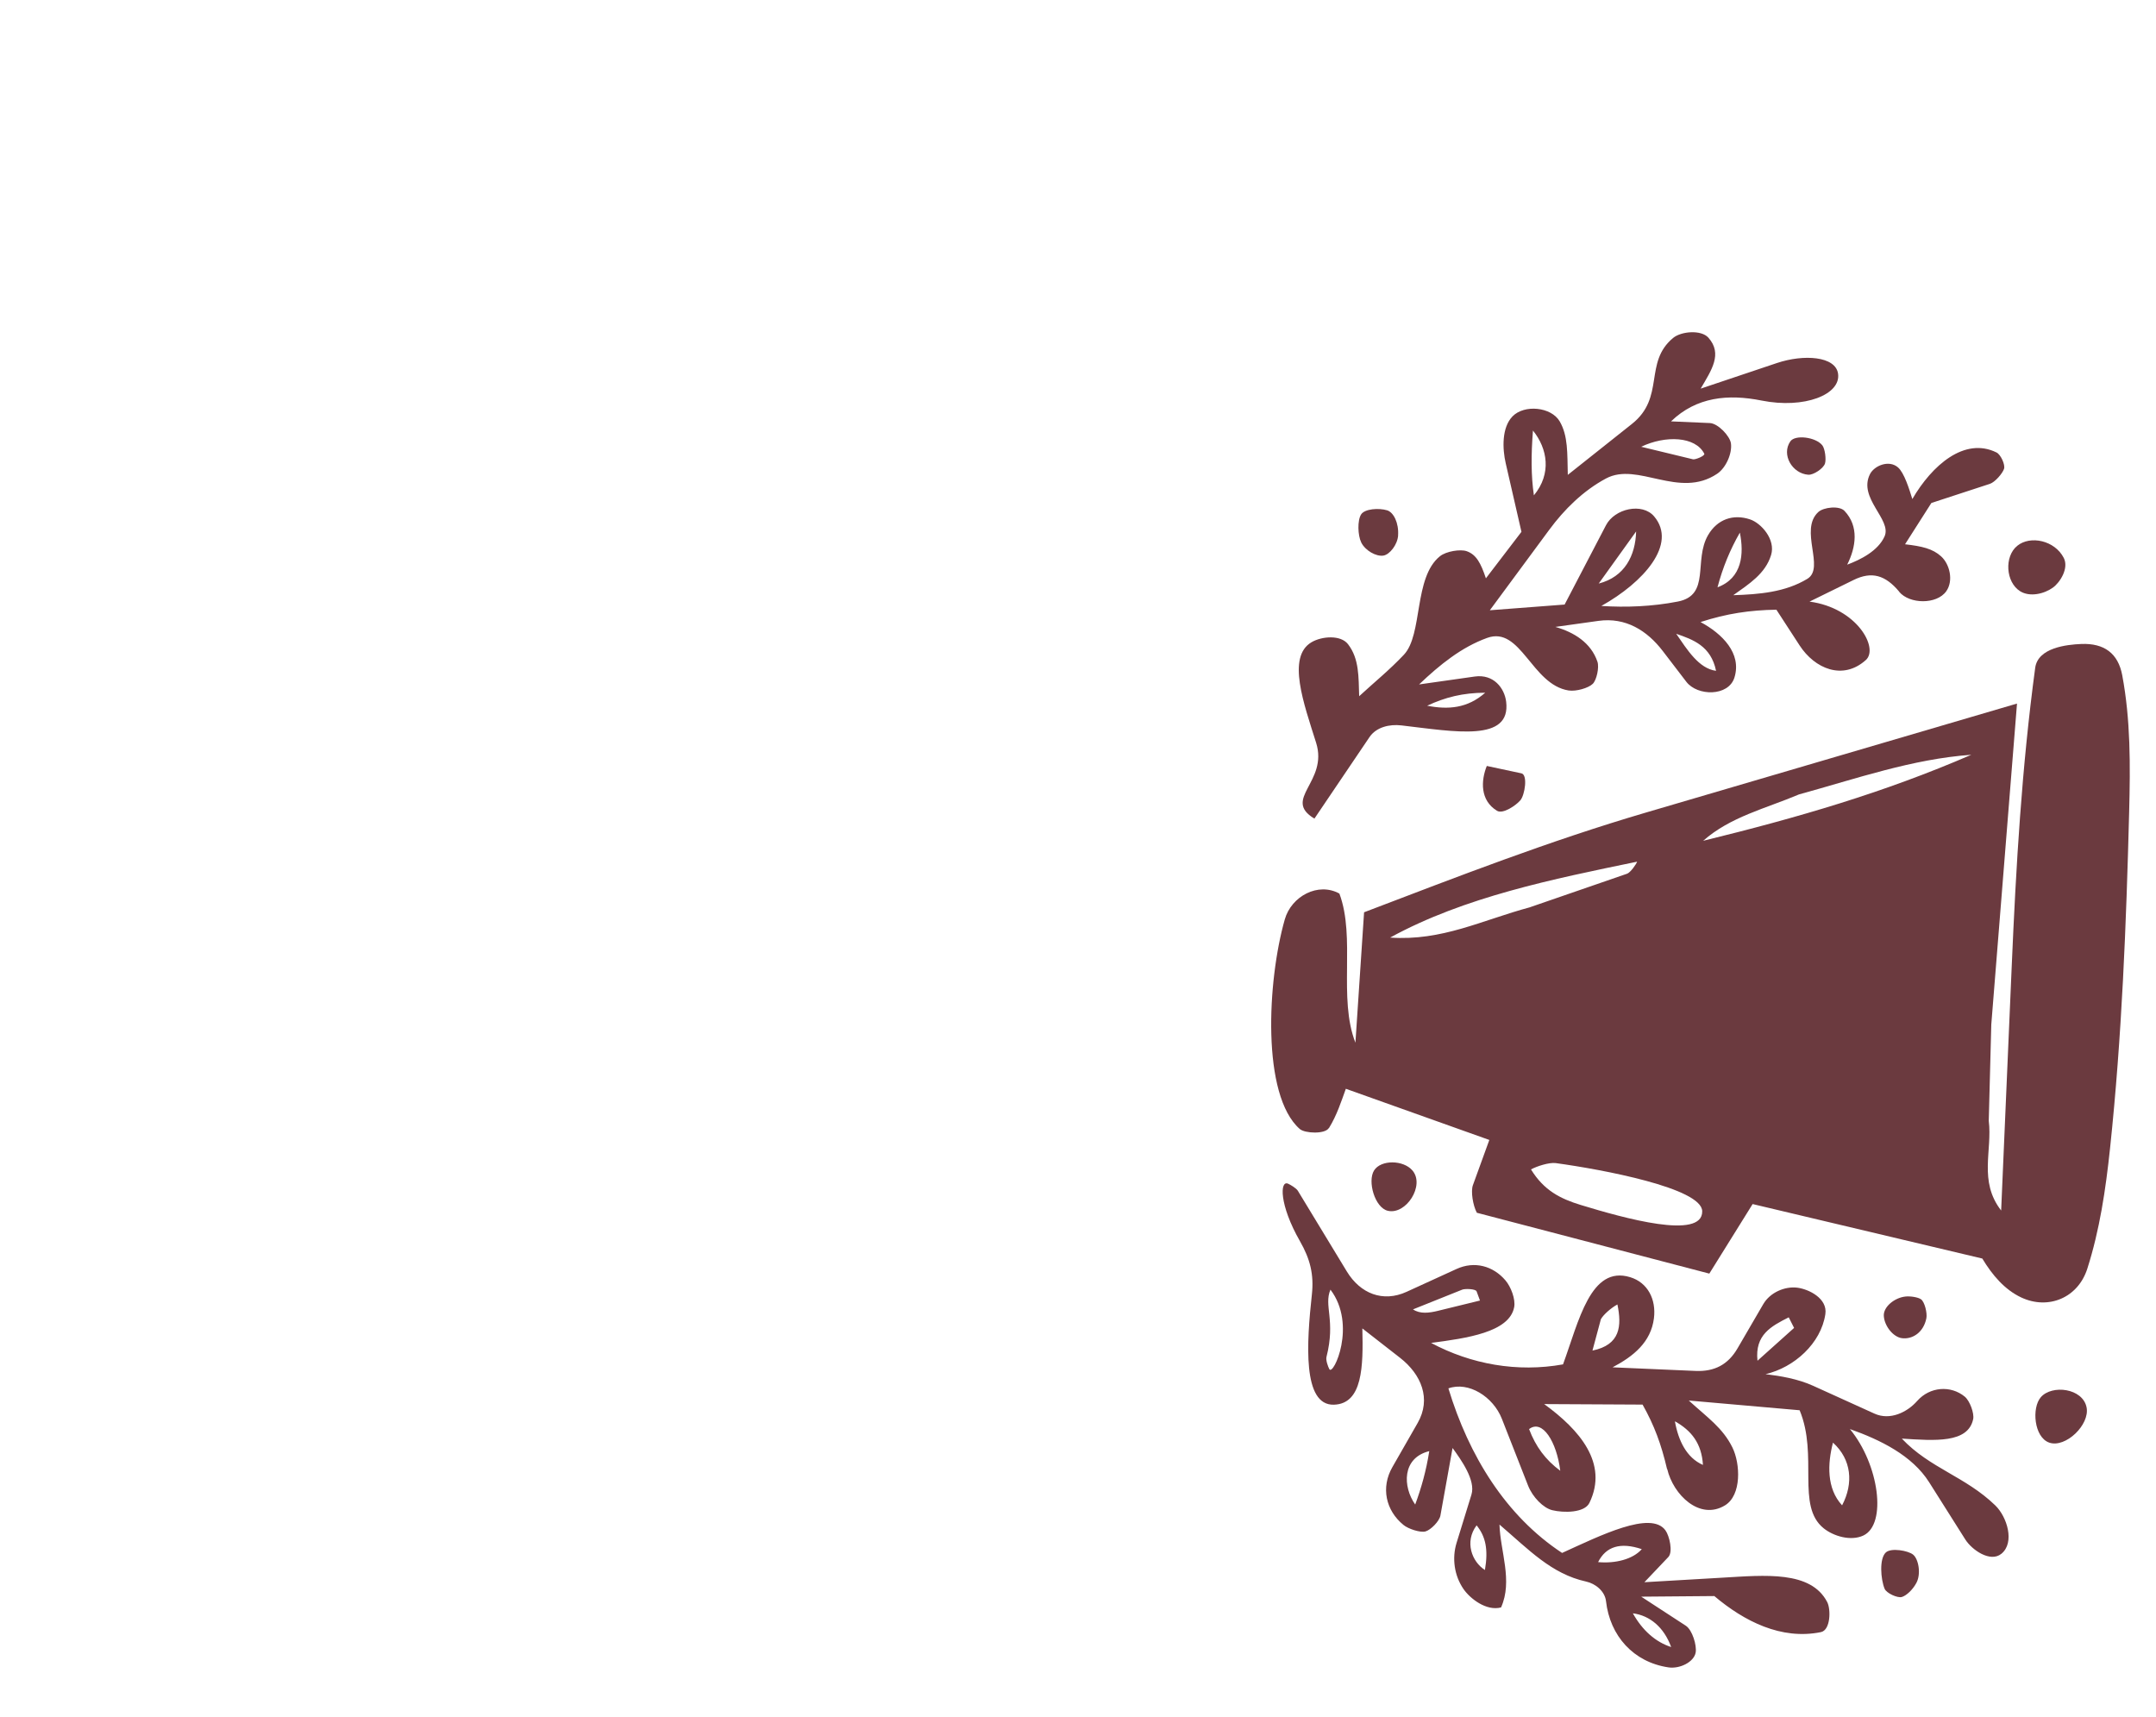
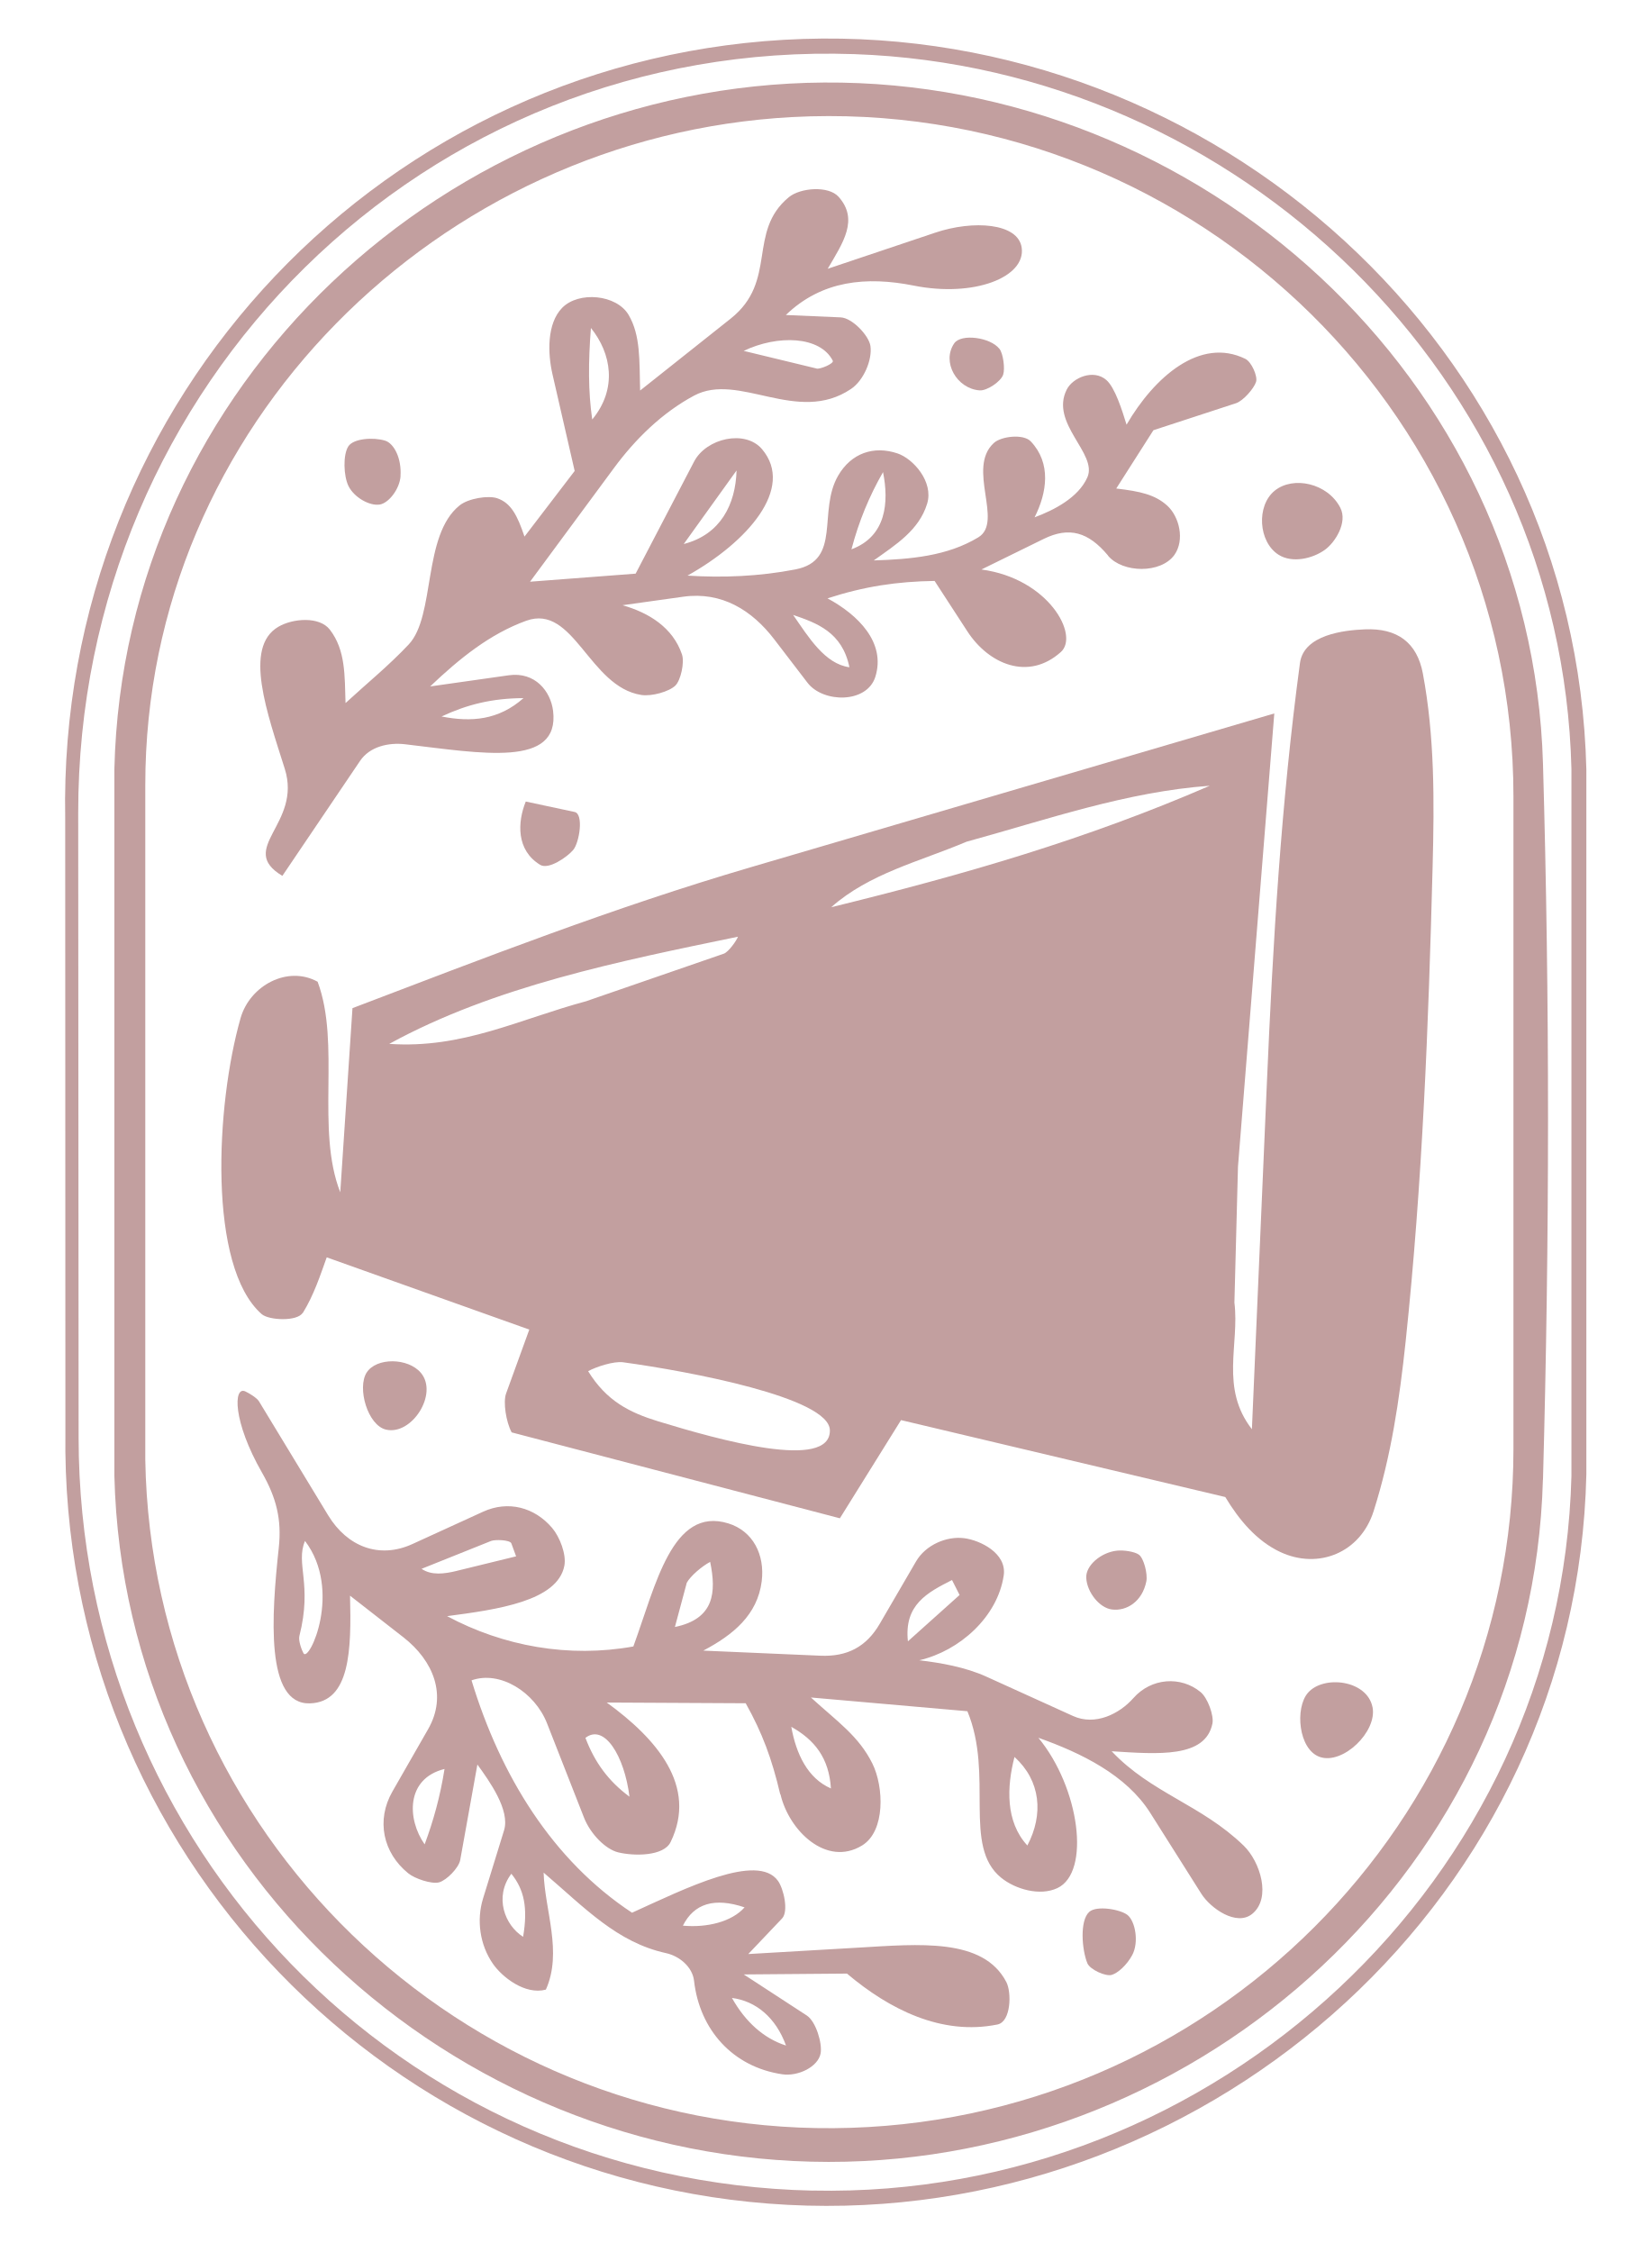
- <svg xmlns="http://www.w3.org/2000/svg" fill="#6B3A3F" id="Layer_1" version="1.1" viewBox="-15 -14 461 367">
-   <path d="M269.13,227.21c-.82,1.34-5.12,1.15-6.21.2-8.19-7.19-6.96-31.66-3.2-44.83,1.41-4.94,7.13-8.02,11.67-5.51,3.53,9.41-.31,22.34,3.43,31.89l1.85-27.89c20.08-7.65,39.54-15.24,60.28-21.33l79.33-23.3-5.5,68.64-.54,20.58c.79,6.35-2.21,12.91,2.65,19.18l2.26-52.23c.93-21.6,2.15-42.51,5.02-63.81.58-4.3,6.71-4.97,9.85-5.1,4.88-.2,7.88,1.99,8.76,6.68,1.79,9.55,1.74,19.18,1.48,29.21-.63,24.25-1.54,47.82-4.08,71.9-.95,8.97-2.22,17.48-4.86,25.77-2,6.28-8.36,8.88-14.14,6.17-3.56-1.67-6.22-4.83-8.32-8.32l-49.11-11.65-9.26,14.87-49.71-13.01c-.85-1.59-1.32-4.59-.84-5.9l3.51-9.67-30.68-10.94c-.96,2.66-1.93,5.69-3.62,8.42l-.02-.02ZM349.16,165.79c20.31-4.98,38.62-10.29,57.35-18.4-12.63.91-24.56,5.1-36.85,8.48-7.13,3.02-14.69,4.78-20.49,9.92h-.01ZM312.17,179.98l20.74-7.16c.72-.25,1.99-2.07,2.14-2.57-17.92,3.7-36.92,7.52-52.81,16.23,11.13.77,19.66-3.74,29.93-6.49h0ZM348.97,244.99c-.08-4.95-21.38-8.93-31.32-10.29-1.4-.19-4.07.68-5.29,1.35,2.77,4.51,6.28,6.27,10.62,7.6,9.23,2.82,26.1,7.54,25.99,1.34h0Z" />
-   <path d="M341.45,300.12c-1.25-5.35-2.73-9.33-5.23-13.78l-21.04-.11c7.53,5.47,13.79,12.65,9.67,21.13-1.05,2.16-5.52,2.15-7.94,1.56-1.9-.46-4.2-2.77-5.18-5.27l-5.6-14.28c-1.87-4.75-7.15-8.03-11.43-6.5,4.38,14.42,12.26,27.25,24.31,35.19,8.1-3.68,18.99-9.14,22.1-4.83.86,1.19,1.64,4.62.62,5.7l-5.12,5.39,16.66-.97c9.14-.53,18.93-1.54,22.43,5.22.8,1.54.73,5.99-1.35,6.42-8.47,1.72-16.4-2.31-22.79-7.71l-15.63.13,9.53,6.21c1.41.92,2.38,4.23,2.11,5.74-.37,2.03-3.39,3.53-5.82,3.17-7.48-1.11-12.51-6.73-13.35-14.16-.24-2.11-2.23-3.75-4.25-4.19-7.43-1.63-12.25-6.82-18.53-12.19.17,5.74,2.89,12.02.34,17.72-3.15.84-6.61-1.89-8.01-3.9-2.02-2.91-2.5-6.65-1.51-9.88l3.19-10.35c.94-3.06-2.23-7.46-4.04-9.96l-2.6,14.46c-.22,1.2-2.07,3.07-3.19,3.38s-3.7-.55-4.7-1.38c-3.81-3.1-4.87-8.02-2.38-12.37l5.4-9.43c2.97-5.17.78-10.4-3.74-13.93l-8.08-6.3c.21,8.15.05,16.12-6.07,16.31-6.77.22-5.84-13.27-4.72-23.58.46-4.24-.36-7.55-2.54-11.36-4.46-7.79-4.34-13.13-2.54-12.31.51.23,1.75.96,2.08,1.51l10.47,17.25c2.89,4.76,7.74,6.66,12.77,4.36l10.69-4.89c3.82-1.75,7.81-.67,10.46,2.44,1.17,1.37,2.19,4.03,1.86,5.74-1.04,5.37-10.18,6.63-17.76,7.63,8.53,4.57,18.46,6.35,28.21,4.59,3.39-9.26,5.88-21.25,14.37-18.64,3.75,1.15,5.57,4.75,5.07,8.77-.64,5.11-4.35,8.13-8.85,10.5l17.73.77c4.06.18,6.97-1.34,9-4.84l5.49-9.43c1.45-2.5,4.6-3.86,7.27-3.53,2.42.3,6.52,2.27,6.01,5.66-.93,6.26-6.68,11.42-12.79,12.83,3.23.39,6.94,1.02,10.18,2.49l13.11,5.95c3.34,1.52,7.01-.3,9.13-2.7,2.73-3.1,7.2-3.38,10.18-.93,1.09.9,2.05,3.57,1.8,4.79-1.08,5.22-8.2,4.63-15.26,4.18,6.01,6.36,13.61,8.1,20,14.3,2.51,2.44,4.21,7.93,1.3,10.32-2.39,1.96-6.34-.85-7.72-3.04l-7.74-12.25c-3.63-5.74-10.45-9.07-16.94-11.37,6.25,7.57,7.96,20.35,2.89,22.76-2.67,1.26-6.38.17-8.51-1.55-5.92-4.78-1.09-15.49-5.13-25.23l-23.7-2.08c3.99,3.64,7.26,5.85,9.32,10.02,1.73,3.51,1.99,10.22-1.57,12.39-5.4,3.3-11.08-2.25-12.36-7.76h-.04ZM269.48,261.76c-1.47,3.44,1.15,6.53-.85,14.39-.18.69.34,2.12.62,2.62.83,1.5,5.93-9.5.23-17.01ZM292.5,266.28l8.95-2.19-.72-1.96c-.2-.54-2.46-.61-3.07-.37l-10.53,4.22c1.51,1.02,3.42.78,5.38.3h-.01ZM325.5,274.79c5.98-1.23,6.29-5.25,5.34-9.86-1.27.67-3,2.16-3.54,3.16l-1.8,6.71h0ZM368.62,269.95l-1.15-2.27c-3.72,1.89-7.28,3.72-6.68,9.28l7.83-7.02h0ZM349.13,299.24c-.29-4.64-2.49-7.36-6-9.33.73,4.11,2.49,7.81,6,9.33ZM311.95,291.58c1.42,3.74,3.5,6.56,6.67,8.91-.77-6.2-3.82-11.11-6.67-8.91ZM378.88,307.88c2.48-4.72,2.03-9.8-1.95-13.41-1.17,4.52-1.39,9.8,1.95,13.41ZM290.61,296.29c-5.89,1.46-5.68,7.63-3.01,11.42,1.31-3.54,2.35-7.22,3.01-11.42ZM302.51,321.71c.76-4.44.13-7.19-1.78-9.55-2.65,3.54-.98,7.81,1.78,9.55ZM336.05,317.25c-4.59-1.55-7.66-.56-9.34,2.77,3.68.34,7.43-.6,9.34-2.77ZM342.33,338.18c-1.54-4.24-4.57-6.75-8.19-7.21,2.07,3.69,4.88,6.15,8.19,7.21Z" />
-   <path d="M391.08,112.5c-2.94-3.51-5.84-4.4-9.73-2.49l-9.43,4.63c10.17,1.36,14.85,9.96,12.04,12.49-4.93,4.43-10.94,1.85-14.17-3.13l-4.96-7.63c-5.68.09-10.61.82-16.22,2.64,4.63,2.49,8.86,6.69,7.25,11.87-1.27,4.08-7.91,4-10.28.91l-5.04-6.58c-3.36-4.39-7.93-7.26-13.76-6.45l-9.21,1.29c4,1.14,7.62,3.38,9,7.45.41,1.21-.18,3.92-1,4.72-.93.91-3.57,1.67-5.17,1.42-7.9-1.24-10.21-13.84-17.41-11.24-5.5,1.99-10.1,5.71-14.56,9.95l11.9-1.69c4.03-.57,6.36,2.46,6.72,5.39,1.05,8.67-10.85,6.41-22.4,5.06-2.55-.3-5.37.36-6.82,2.5l-11.78,17.43c-6.95-4.17,3-7.83.37-16.2s-6.32-18.39-.98-21.52c2.2-1.29,6.23-1.61,7.8.43,2.41,3.12,2.24,7,2.38,11.12,3.32-3.06,6.49-5.61,9.57-8.88,4.08-4.34,2.05-16.51,7.7-21.05,1.34-1.08,4.38-1.55,5.72-1.08,2.06.72,3.02,2.55,4.11,5.8l7.6-9.94-3.36-14.64c-.73-3.17-.87-7.67,1.46-10.06,2.51-2.57,8.25-2.03,10.07,1.07s1.62,6.86,1.74,11.45l13.71-10.89c7.18-5.7,2.46-13.13,8.81-18.39,1.74-1.44,6.01-1.78,7.54-.06,3.08,3.47.68,6.92-1.65,10.9l16.29-5.47c5.74-1.93,12.56-1.48,13.09,2.28.63,4.47-7.22,7.56-16.34,5.74-7.16-1.43-13.94-.8-19.38,4.45l8.3.36c1.76.08,4.28,2.76,4.51,4.33.3,2.1-1.02,5.22-2.94,6.51-8.16,5.49-16.99-2.62-23.77,1.01-4.87,2.61-8.92,6.61-12.15,10.99l-12.69,17.19,15.99-1.22,8.85-16.97c1.86-3.56,7.75-4.88,10.29-1.88,5.03,5.94-2.3,14.13-11.29,19.15,5.27.34,10.86.13,16.35-.94,7.07-1.37,3.33-8.79,6.47-14.2,1.99-3.43,5.41-4.57,8.98-3.37,2.37.79,5.51,4.29,4.5,7.61-1.22,4.01-4.71,6.19-8.09,8.6,5.58-.18,11.14-.65,15.84-3.5,3.86-2.34-1.81-10.46,2.34-14.28,1.11-1.03,4.48-1.43,5.6-.25,3.14,3.31,2.46,7.77.58,11.5,2.85-1.06,6.63-2.95,8-6.07,1.57-3.59-5.72-8.15-3.13-13.28.9-1.8,4.04-3.14,5.99-1.45,1.33,1.15,2.4,4.61,3.07,6.77,4.19-7.2,11.15-13.34,18-9.96.91.45,1.89,2.62,1.61,3.49-.33,1.01-1.94,2.86-3.03,3.22l-12.51,4.09-5.63,8.83c3.63.42,5.89.93,7.72,2.59s2.69,5.2,1.09,7.46c-2.05,2.87-7.84,2.76-10.05.13l-.02-.06ZM312.98,91.92c3.85-4.66,2.9-10.02-.2-13.86-.4,5.14-.42,9.62.2,13.86ZM346.96,84.21c.53.13,2.68-.76,2.45-1.2-1.91-3.73-8.32-3.95-13.49-1.48l11.04,2.67h0ZM326.84,110.78c5.56-1.43,7.85-5.97,8-11.14l-8,11.14ZM352.24,111.58c5.3-1.97,5.69-7.16,4.78-11.69-2.08,3.63-3.66,7.44-4.78,11.69ZM351.93,129.44c-1.09-5.33-4.96-6.7-8.52-7.92,2.34,3.38,4.81,7.43,8.52,7.92ZM302.57,134.12c-4.79.02-8.56.98-12.41,2.78,4.49.88,8.62.57,12.41-2.78Z" />
-   <path d="M426.28,105.3c1.13,2.21-.79,5.24-2.33,6.35-1.87,1.35-4.94,2.07-7.02.76-3.07-1.94-3.4-7.42-.6-9.7s8.03-1.16,9.95,2.59h0Z" />
-   <path d="M431.16,286.95c.72,3.69-4.49,8.73-7.99,7.52-3.25-1.13-3.79-7.43-1.79-9.72,2.38-2.72,8.97-1.94,9.78,2.2Z" />
-   <path d="M287.03,236.3c2.68,3.18-1.38,9.51-5.28,8.6-2.78-.65-4.4-6.31-2.94-8.63s6.27-2.28,8.22.03Z" />
-   <path d="M394.76,324.48c-.82,1.52-2.18,2.73-3.11,3s-3.29-.82-3.68-1.76c-.83-2.02-1.19-6.45.28-7.78,1.13-1.02,4.74-.38,5.8.47,1.19.96,1.75,4.14.71,6.07Z" />
-   <path d="M310.31,151.36c1.41.3.73,4.65-.22,5.76s-3.73,3.01-4.99,2.25c-3.66-2.22-3.45-6.46-2.19-9.59l7.4,1.58Z" />
-   <path d="M283.95,100.5c-.14,1.96-1.79,4.08-3.15,4.3-1.55.25-3.9-1.09-4.74-2.81-.74-1.52-.85-4.71-.02-6,.77-1.2,3.77-1.41,5.56-.87,1.36.41,2.53,2.69,2.34,5.38h0Z" />
-   <path d="M396.9,267.88c-.61,3.05-2.98,4.54-5.21,4.26-1.87-.23-3.76-2.58-3.89-4.76-.12-1.92,2.26-3.9,4.65-4.15,1.01-.11,2.66.14,3.3.59.78.54,1.37,2.95,1.15,4.06h0Z" />
-   <path d="M374.64,81.2c.59.74.87,3.03.58,3.92-.34,1.05-2.46,2.48-3.58,2.39-3.45-.26-5.78-4.31-3.83-7.13,1.04-1.5,5.45-.91,6.82.82h0Z" />
+ <svg xmlns="http://www.w3.org/2000/svg" id="Layer_1" version="1.1" viewBox="0 0 1355 1847.71">
+   <defs>
+     <style>
+       .st0 {
+         fill: #c29f9f;
+       }
+     </style>
+   </defs>
+   <path class="st0" d="M1301.62,1209.43c-7.75,346.41-305.23,609.16-639.45,600.22-339.91-9.16-613.17-290.33-608.51-634.57l-.16-503.68C47.1,326.41,317.39,43.11,659.03,31.95c336.11-11,634.36,253.28,642.59,599.52v578.01h0v-.05ZM666.88,1797.3c329.88,7.15,614.09-255.01,622.49-586.3v-580.12c-7.86-320.4-273.59-575.52-588.31-586.46C348.49,32.12,63.9,315.62,64.17,667.01l.33,512.62c.22,334.65,263.52,610.36,602.34,617.72h.05v-.05Z" />
+   <path class="st0" d="M1265.97,1214.09c-8.72,317.53-279.28,559.92-586.14,559.7-309.46-.22-578.17-245.58-585.98-562.79v-580.07C101.33,315.08,368.04,69.82,676.15,67.71c308.1-2.11,580.77,241.57,589.88,558.89,5.58,194.6,5.47,388.56,0,587.49h-.05ZM684,1746.11c308-2.28,557.8-251.81,557.8-557.37v-535.21c0-320.89-272.29-574.49-591.72-557.48C359.59,111.54,119.16,349.86,119.21,644.1v553.63c5.15,305.39,258.59,550.65,564.79,548.38Z" />
+   <path class="st0" d="M248.37,1077.13c-4.44,7.26-27.74,6.23-33.64,1.08-44.37-38.95-37.71-171.52-17.34-242.87,7.64-26.76,38.63-43.45,63.22-29.85,19.12,50.98-1.68,121.03,18.58,172.77l10.02-151.1c108.79-41.45,214.22-82.57,326.58-115.56l429.78-126.23-29.8,371.87-2.93,111.5c4.28,34.4-11.97,69.94,14.36,103.91l12.24-282.97c5.04-117.02,11.65-230.31,27.2-345.7,3.14-23.3,36.35-26.93,53.36-27.63,26.44-1.08,42.69,10.78,47.46,36.19,9.7,51.74,9.43,103.91,8.02,158.25-3.41,131.38-8.34,259.07-22.1,389.53-5.15,48.6-12.03,94.7-26.33,139.61-10.84,34.02-45.29,48.11-76.61,33.43-19.29-9.05-33.7-26.17-45.08-45.08l-266.06-63.12-50.17,80.56-269.31-70.48c-4.61-8.61-7.15-24.87-4.55-31.96l19.02-52.39-166.21-59.27c-5.2,14.41-10.46,30.83-19.61,45.62l-.11-.11h0ZM681.94,744.38c110.03-26.98,209.23-55.75,310.7-99.69-68.43,4.93-133.06,27.63-199.64,45.94-38.63,16.36-79.59,25.9-111.01,53.74h-.05ZM481.54,821.26l112.36-38.79c3.9-1.35,10.78-11.21,11.59-13.92-97.08,20.05-200.02,40.74-286.11,87.93,60.3,4.17,106.51-20.26,162.15-35.16h0v-.05ZM680.91,1173.46c-.43-26.82-115.83-48.38-169.68-55.75-7.58-1.03-22.05,3.68-28.66,7.31,15.01,24.43,34.02,33.97,57.54,41.17,50.01,15.28,141.4,40.85,140.81,7.26h0Z" />
+   <path class="st0" d="M640.17,1472.14c-6.77-28.98-14.79-50.55-28.33-74.66l-113.99-.6c40.8,29.63,74.71,68.53,52.39,114.48-5.69,11.7-29.91,11.65-43.02,8.45-10.29-2.49-22.75-15.01-28.06-28.55l-30.34-77.36c-10.13-25.73-38.74-43.5-61.92-35.21,23.73,78.12,66.42,147.63,131.7,190.65,43.88-19.94,102.88-49.52,119.73-26.17,4.66,6.45,8.89,25.03,3.36,30.88l-27.74,29.2,90.26-5.26c49.52-2.87,102.56-8.34,121.52,28.28,4.33,8.34,3.95,32.45-7.31,34.78-45.89,9.32-88.85-12.51-123.47-41.77l-84.68.7,51.63,33.64c7.64,4.98,12.89,22.92,11.43,31.1-2,11-18.37,19.12-31.53,17.17-40.52-6.01-67.78-36.46-72.33-76.71-1.3-11.43-12.08-20.32-23.03-22.7-40.25-8.83-66.37-36.95-100.39-66.04.92,31.1,15.66,65.12,1.84,96-17.07,4.55-35.81-10.24-43.4-21.13-10.94-15.77-13.54-36.03-8.18-53.53l17.28-56.07c5.09-16.58-12.08-40.42-21.89-53.96l-14.09,78.34c-1.19,6.5-11.21,16.63-17.28,18.31s-20.05-2.98-25.46-7.48c-20.64-16.79-26.38-43.45-12.89-67.02l29.26-51.09c16.09-28.01,4.23-56.34-20.26-75.47l-43.77-34.13c1.14,44.15.27,87.33-32.89,88.36-36.68,1.19-31.64-71.89-25.57-127.75,2.49-22.97-1.95-40.9-13.76-61.54-24.16-42.2-23.51-71.13-13.76-66.69,2.76,1.25,9.48,5.2,11.27,8.18l56.72,93.45c15.66,25.79,41.93,36.08,69.18,23.62l57.91-26.49c20.7-9.48,42.31-3.63,56.67,13.22,6.34,7.42,11.86,21.83,10.08,31.1-5.63,29.09-55.15,35.92-96.22,41.34,46.21,24.76,100.01,34.4,152.83,24.87,18.37-50.17,31.86-115.13,77.85-100.99,20.32,6.23,30.18,25.73,27.47,47.51-3.47,27.68-23.57,44.05-47.95,56.89l96.06,4.17c22,.98,37.76-7.26,48.76-26.22l29.74-51.09c7.86-13.54,24.92-20.91,39.39-19.12,13.11,1.63,35.32,12.3,32.56,30.66-5.04,33.91-36.19,61.87-69.29,69.51,17.5,2.11,37.6,5.53,55.15,13.49l71.03,32.24c18.1,8.23,37.98-1.63,49.46-14.63,14.79-16.79,39.01-18.31,55.15-5.04,5.91,4.88,11.11,19.34,9.75,25.95-5.85,28.28-44.43,25.08-82.67,22.65,32.56,34.46,73.73,43.88,108.35,77.47,13.6,13.22,22.81,42.96,7.04,55.91-12.95,10.62-34.35-4.61-41.82-16.47l-41.93-66.37c-19.67-31.1-56.61-49.14-91.78-61.6,33.86,41.01,43.12,110.25,15.66,123.31-14.47,6.83-34.56.92-46.1-8.4-32.07-25.9-5.91-83.92-27.79-136.69l-128.4-11.27c21.62,19.72,39.33,31.69,50.49,54.29,9.37,19.02,10.78,55.37-8.51,67.13-29.26,17.88-60.03-12.19-66.96-42.04h-.22,0ZM250.26,1264.31c-7.96,18.64,6.23,35.38-4.61,77.96-.98,3.74,1.84,11.49,3.36,14.19,4.5,8.13,32.13-51.47,1.25-92.15ZM374.98,1288.8l48.49-11.86-3.9-10.62c-1.08-2.93-13.33-3.3-16.63-2l-57.05,22.86c8.18,5.53,18.53,4.23,29.15,1.63h-.05ZM553.76,1334.91c32.4-6.66,34.08-28.44,28.93-53.42-6.88,3.63-16.25,11.7-19.18,17.12l-9.75,36.35h0v-.05ZM787.37,1308.68l-6.23-12.3c-20.15,10.24-39.44,20.15-36.19,50.28l42.42-38.03h0v.05ZM681.78,1467.37c-1.57-25.14-13.49-39.87-32.51-50.55,3.95,22.27,13.49,42.31,32.51,50.55ZM480.35,1425.87c7.69,20.26,18.96,35.54,36.14,48.27-4.17-33.59-20.7-60.19-36.14-48.27ZM842.96,1514.18c13.44-25.57,11-53.09-10.56-72.65-6.34,24.49-7.53,53.09,10.56,72.65ZM364.74,1451.39c-31.91,7.91-30.77,41.34-16.31,61.87,7.1-19.18,12.73-39.12,16.31-61.87ZM429.21,1589.1c4.12-24.05.7-38.95-9.64-51.74-14.36,19.18-5.31,42.31,9.64,51.74ZM610.92,1564.94c-24.87-8.4-41.5-3.03-50.6,15.01,19.94,1.84,40.25-3.25,50.6-15.01ZM644.94,1678.33c-8.34-22.97-24.76-36.57-44.37-39.06,11.21,19.99,26.44,33.32,44.37,39.06Z" />
+   <path class="st0" d="M909.05,455.67c-15.93-19.02-31.64-23.84-52.71-13.49l-51.09,25.08c55.1,7.37,80.45,53.96,65.23,67.67-26.71,24-59.27,10.02-76.77-16.96l-26.87-41.34c-30.77.49-57.48,4.44-87.87,14.3,25.08,13.49,48,36.24,39.28,64.31-6.88,22.1-42.85,21.67-55.69,4.93l-27.31-35.65c-18.2-23.78-42.96-39.33-74.55-34.94l-49.9,6.99c21.67,6.18,41.28,18.31,48.76,40.36,2.22,6.56-.98,21.24-5.42,25.57-5.04,4.93-19.34,9.05-28.01,7.69-42.8-6.72-55.31-74.98-94.32-60.89-29.8,10.78-54.72,30.93-78.88,53.91l64.47-9.16c21.83-3.09,34.46,13.33,36.41,29.2,5.69,46.97-58.78,34.73-121.36,27.41-13.82-1.63-29.09,1.95-36.95,13.54l-63.82,94.43c-37.65-22.59,16.25-42.42,2-87.77-14.25-45.35-34.24-99.63-5.31-116.59,11.92-6.99,33.75-8.72,42.26,2.33,13.06,16.9,12.14,37.92,12.89,60.24,17.99-16.58,35.16-30.39,51.85-48.11,22.1-23.51,11.11-89.45,41.72-114.04,7.26-5.85,23.73-8.4,30.99-5.85,11.16,3.9,16.36,13.82,22.27,31.42l41.17-53.85-18.2-79.31c-3.95-17.17-4.71-41.55,7.91-54.5,13.6-13.92,44.7-11,54.56,5.8,9.86,16.79,8.78,37.17,9.43,62.03l74.28-59c38.9-30.88,13.33-71.13,47.73-99.63,9.43-7.8,32.56-9.64,40.85-.33,16.69,18.8,3.68,37.49-8.94,59.05l88.25-29.63c31.1-10.46,68.05-8.02,70.92,12.35,3.41,24.22-39.12,40.96-88.52,31.1-38.79-7.75-75.52-4.33-104.99,24.11l44.97,1.95c9.54.43,23.19,14.95,24.43,23.46,1.63,11.38-5.53,28.28-15.93,35.27-44.21,29.74-92.05-14.19-128.78,5.47-26.38,14.14-48.33,35.81-65.82,59.54l-68.75,93.13,86.63-6.61,47.95-91.94c10.08-19.29,41.99-26.44,55.75-10.19,27.25,32.18-12.46,76.55-61.17,103.75,28.55,1.84,58.84.7,88.58-5.09,38.3-7.42,18.04-47.62,35.05-76.93,10.78-18.58,29.31-24.76,48.65-18.26,12.84,4.28,29.85,23.24,24.38,41.23-6.61,21.72-25.52,33.54-43.83,46.59,30.23-.98,60.35-3.52,85.82-18.96,20.91-12.68-9.81-56.67,12.68-77.36,6.01-5.58,24.27-7.75,30.34-1.35,17.01,17.93,13.33,42.1,3.14,62.3,15.44-5.74,35.92-15.98,43.34-32.89,8.51-19.45-30.99-44.15-16.96-71.95,4.88-9.75,21.89-17.01,32.45-7.86,7.21,6.23,13,24.98,16.63,36.68,22.7-39.01,60.41-72.27,97.52-53.96,4.93,2.44,10.24,14.19,8.72,18.91-1.79,5.47-10.51,15.49-16.42,17.44l-67.78,22.16-30.5,47.84c19.67,2.28,31.91,5.04,41.82,14.03,9.91,8.99,14.57,28.17,5.91,40.42-11.11,15.55-42.47,14.95-54.45.7l-.11-.33h0ZM485.93,344.18c20.86-25.25,15.71-54.29-1.08-75.09-2.17,27.85-2.28,52.12,1.08,75.09ZM670.02,302.41c2.87.7,14.52-4.12,13.27-6.5-10.35-20.21-45.08-21.4-73.08-8.02l59.81,14.47h0v.05ZM561.02,446.35c30.12-7.75,42.53-32.34,43.34-60.35l-43.34,60.35ZM698.63,450.69c28.71-10.67,30.83-38.79,25.9-63.33-11.27,19.67-19.83,40.31-25.9,63.33ZM696.95,547.45c-5.91-28.88-26.87-36.3-46.16-42.91,12.68,18.31,26.06,40.25,46.16,42.91ZM429.53,572.8c-25.95.11-46.38,5.31-67.23,15.06,24.33,4.77,46.7,3.09,67.23-15.06Z" />
+   <path class="st0" d="M1099.76,416.66c6.12,11.97-4.28,28.39-12.62,34.4-10.13,7.31-26.76,11.21-38.03,4.12-16.63-10.51-18.42-40.2-3.25-52.55,15.17-12.35,43.5-6.28,53.91,14.03h0Z" />
+   <path class="st0" d="M1126.19,1400.79c3.9,19.99-24.33,47.3-43.29,40.74-17.61-6.12-20.53-40.25-9.7-52.66,12.89-14.74,48.6-10.51,52.98,11.92Z" />
+   <path class="st0" d="M345.34,1126.38c14.52,17.23-7.48,51.52-28.61,46.59-15.06-3.52-23.84-34.19-15.93-46.75s33.97-12.35,44.53.16Z" />
+   <path class="st0" d="M928.99,1604.11c-4.44,8.23-11.81,14.79-16.85,16.25-5.04,1.46-17.82-4.44-19.94-9.54-4.5-10.94-6.45-34.94,1.52-42.15,6.12-5.53,25.68-2.06,31.42,2.55,6.45,5.2,9.48,22.43,3.85,32.89Z" />
+   <path class="st0" d="M471.47,666.2c7.64,1.63,3.95,25.19-1.19,31.21s-20.21,16.31-27.03,12.19c-19.83-12.03-18.69-35-11.86-51.96l40.09,8.56Z" />
+   <path class="st0" d="M328.66,390.66c-.76,10.62-9.7,22.1-17.07,23.3-8.4,1.35-21.13-5.91-25.68-15.22-4.01-8.23-4.61-25.52-.11-32.51,4.17-6.5,20.42-7.64,30.12-4.71,7.37,2.22,13.71,14.57,12.68,29.15h.05Z" />
+   <path class="st0" d="M940.58,1297.47c-3.3,16.52-16.14,24.6-28.23,23.08-10.13-1.25-20.37-13.98-21.07-25.79-.65-10.4,12.24-21.13,25.19-22.48,5.47-.6,14.41.76,17.88,3.2,4.23,2.93,7.42,15.98,6.23,22h0Z" />
+   <path class="st0" d="M819.99,286.1c3.2,4.01,4.71,16.42,3.14,21.24-1.84,5.69-13.33,13.44-19.4,12.95-18.69-1.41-31.31-23.35-20.75-38.63,5.63-8.13,29.53-4.93,36.95,4.44h.05Z" />
</svg>
